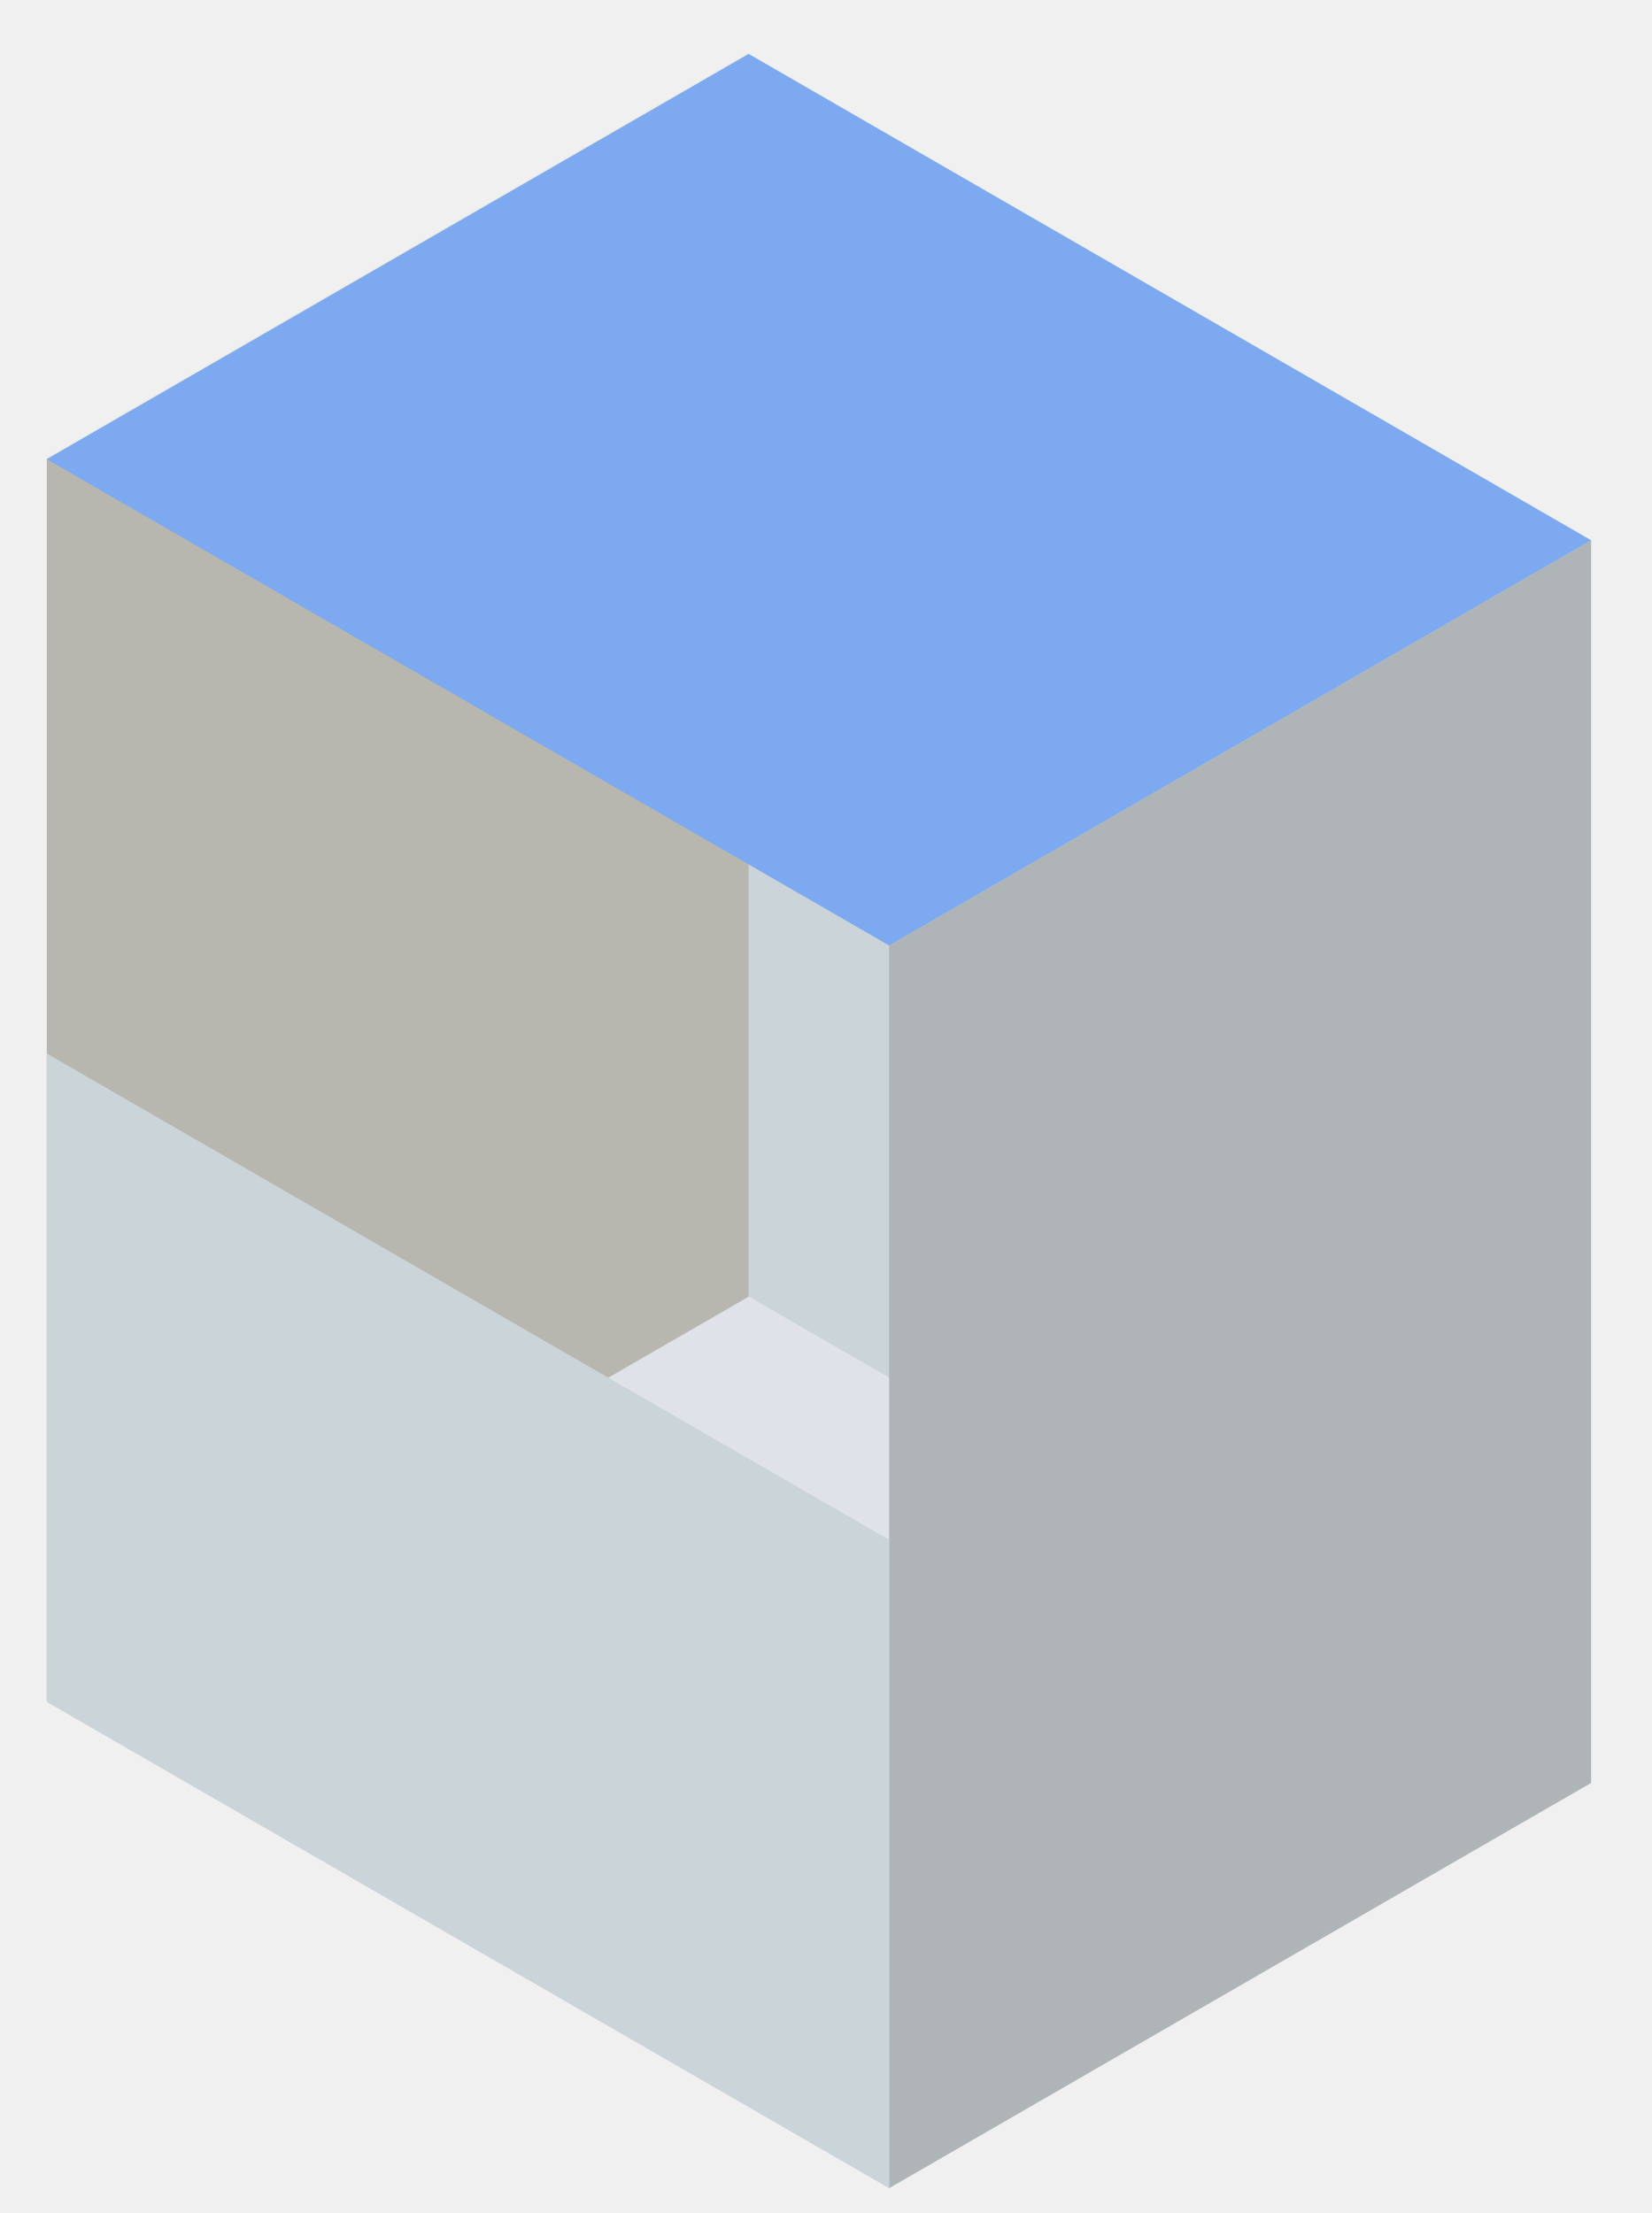
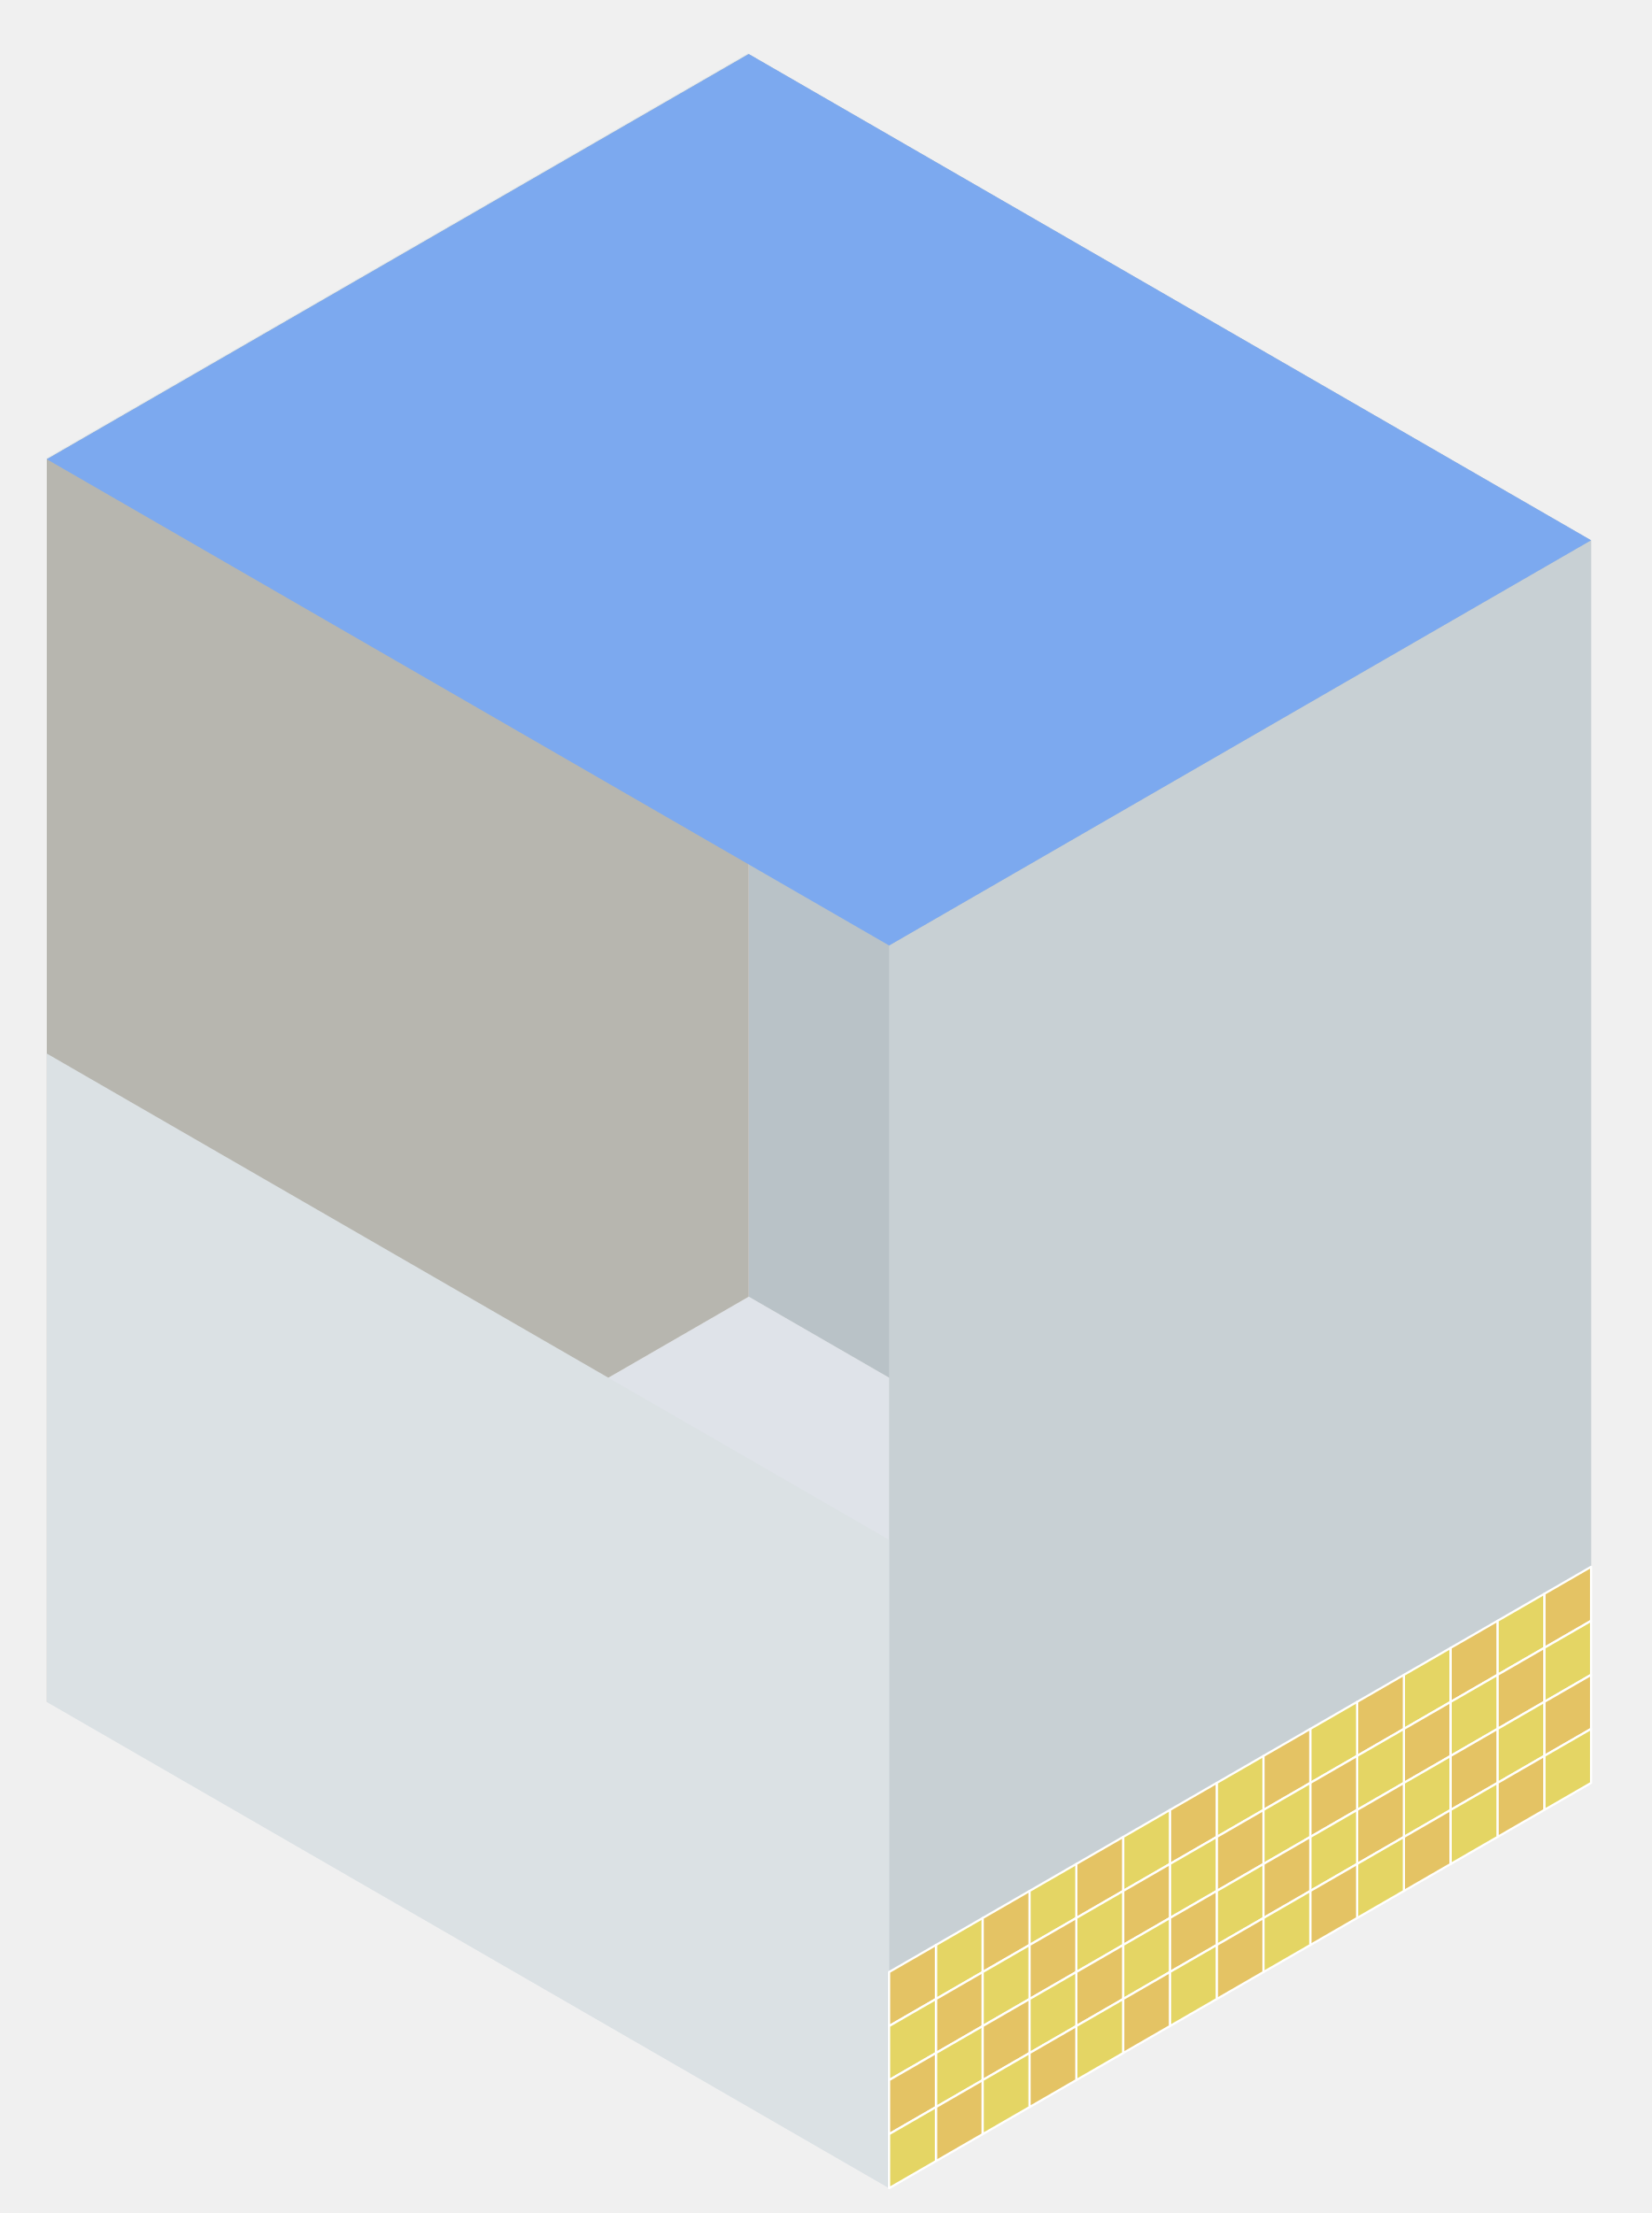
- <svg xmlns="http://www.w3.org/2000/svg" xmlns:ns1="http://vectornator.io" height="100%" style="fill-rule:evenodd;clip-rule:evenodd;stroke-linecap:round;stroke-linejoin:round;" xml:space="preserve" width="100%" version="1.1" viewBox="0 0 764.192 1024">
+ <svg xmlns="http://www.w3.org/2000/svg" height="100%" style="fill-rule:evenodd;clip-rule:evenodd;stroke-linecap:round;stroke-linejoin:round;" xml:space="preserve" width="100%" version="1.1" viewBox="0 0 764.192 1024">
  <defs />
-   <g id="Layer 1" ns1:layerName="Layer 1">
+   <g id="Layer 1" layerName="Layer 1">
+     <path stroke="#f5eeee" shadowColor="#322b2b" shadowOffset="5.815" stroke-width="0.1" fill="#dfe3e9" stroke-linecap="butt" shadowAngle="0.462" stroke-linejoin="round" opacity="1" shadowRadius="19.614" d="M21.651+787.5L346.41+600L736.122+825L411.362+1012.5L21.651+787.5Z" stroke-opacity="0" shadowOpacity="0.549" />
+     <path stroke="#e1e8eb" shadowColor="#797d7f" shadowOffset="0" stroke-width="1" fill="#cbd4d8" stroke-linecap="butt" shadowAngle="0.416" stroke-linejoin="round" opacity="1" shadowRadius="6.828" d="M346.41+25L21.651+212.5" shadowOpacity="1" />
+     <path stroke="#adb1b2" stroke-opacity="0" stroke-width="1" d="M21.651+212.5L411.362+437.5L411.362+712.5L21.651+487.5L21.651+212.5Z" fill="#eadd8d" stroke-linecap="butt" fill-opacity="0" opacity="1" stroke-linejoin="round" />
+     <path stroke="#f5eeee" stroke-opacity="0" stroke-width="1" d="M736.122+250L346.41+25L346.41+600L736.122+825L736.122+250Z" fill="#b9c2c7" stroke-linecap="butt" opacity="1" stroke-linejoin="round" />
+     <path stroke="#f5eeee" shadowColor="#000000" shadowOffset="0" stroke-width="1" fill="#c8d0d4" stroke-linecap="butt" shadowAngle="1.571" stroke-linejoin="round" opacity="1" stroke-dasharray="0,6" shadowRadius="0.33" d="M411.362+437.5L736.122+250L736.122+825L411.362+1012.5L411.362+437.5Z" stroke-opacity="0" shadowOpacity="0" />
+     <path stroke="#f5eeee" shadowColor="#000000" shadowOffset="0" stroke-width="1" fill="#b7b6af" stroke-linecap="butt" shadowAngle="1.571" stroke-linejoin="round" opacity="1" stroke-dasharray="0,6" shadowRadius="0.33" d="M21.651+212.5L346.41+25L346.41+600L21.651+787.5L21.651+212.5Z" stroke-opacity="0" shadowOpacity="0" />
+     <path stroke="#f5eeee" stroke-opacity="0" stroke-width="1" d="M21.651+487.5L341.282+672.039L411.362+712.5L411.362+1012.5L21.651+787.5L21.651+487.5Z" fill="#dbe1e4" stroke-linecap="butt" opacity="1" stroke-linejoin="round" />
+     <path stroke="#f5eeee" shadowColor="#322b2b" shadowOffset="5.815" stroke-width="0.1" fill="#7ca9ef" stroke-linecap="butt" shadowAngle="0.462" stroke-linejoin="round" opacity="1" shadowRadius="19.614" d="M21.651+212.5L346.41+25L736.122+250L411.362+437.5L21.651+212.5Z" stroke-opacity="0" shadowOpacity="0.549" />
    <g opacity="1">
-       <path stroke="#f5eeee" ns1:shadowColor="#322b2b" ns1:shadowOffset="5.81494" stroke-width="0.1" fill="#dfe3e9" stroke-linecap="butt" ns1:shadowAngle="0.46248" stroke-linejoin="round" opacity="1" ns1:shadowRadius="19.614" d="M21.651+787.5L346.41+600L736.122+825L411.362+1012.5L21.651+787.5Z" stroke-opacity="0" ns1:shadowOpacity="0.548547" />
-       <path stroke="#e1e8eb" ns1:shadowColor="#797d7f" ns1:shadowOffset="0" stroke-width="1" fill="#cbd4d8" stroke-linecap="butt" ns1:shadowAngle="0.415828" stroke-linejoin="round" opacity="1" ns1:shadowRadius="6.8282" d="M346.41+25L21.651+212.5" ns1:shadowOpacity="1" />
-       <path stroke="#adb1b2" stroke-opacity="0" stroke-width="1" d="M21.651+212.5L411.362+437.5L411.362+712.5L21.651+487.5L21.651+212.5Z" fill="#eadd8d" stroke-linecap="butt" fill-opacity="0" opacity="1" stroke-linejoin="round" />
-       <path stroke="#f5eeee" stroke-opacity="0" stroke-width="1" d="M736.122+250L346.41+25L346.41+600L736.122+825L736.122+250Z" fill="#cbd4d8" stroke-linecap="butt" opacity="1" stroke-linejoin="round" />
-       <path stroke="#f5eeee" ns1:shadowColor="#000000" ns1:shadowOffset="0" stroke-width="1" fill="#afb4b7" stroke-linecap="butt" ns1:shadowAngle="1.5708" stroke-linejoin="round" opacity="1" stroke-dasharray="0,6" ns1:shadowRadius="0.330396" d="M411.362+437.5L736.122+250L736.122+825L411.362+1012.5L411.362+437.5Z" stroke-opacity="0" ns1:shadowOpacity="0" />
-       <path stroke="#f5eeee" ns1:shadowColor="#000000" ns1:shadowOffset="0" stroke-width="1" fill="#b7b6af" stroke-linecap="butt" ns1:shadowAngle="1.5708" stroke-linejoin="round" opacity="1" stroke-dasharray="0,6" ns1:shadowRadius="0.330396" d="M21.651+212.5L346.41+25L346.41+600L21.651+787.5L21.651+212.5Z" stroke-opacity="0" ns1:shadowOpacity="0" />
-       <path stroke="#f5eeee" stroke-opacity="0" stroke-width="1" d="M21.651+487.5L341.282+672.039L411.362+712.5L411.362+1012.5L21.651+787.5L21.651+487.5Z" fill="#cbd4d8" stroke-linecap="butt" opacity="1" stroke-linejoin="round" />
-       <path stroke="#f5eeee" ns1:shadowColor="#322b2b" ns1:shadowOffset="5.81494" stroke-width="0.1" fill="#7ca9ef" stroke-linecap="butt" ns1:shadowAngle="0.46248" stroke-linejoin="round" opacity="1" ns1:shadowRadius="19.614" d="M21.651+212.5L346.41+25L736.122+250L411.362+437.5L21.651+212.5Z" stroke-opacity="0" ns1:shadowOpacity="0.548547" />
+       <g opacity="1">
+         <path stroke="#ffffff" stroke-width="1" d="M736.122+725L714.471+737.5L714.471+762.5L736.122+750L736.122+725Z" fill="#e4c364" stroke-linecap="butt" opacity="1" stroke-linejoin="round" />
+         <path stroke="#ffffff" stroke-width="1" d="M714.471+737.5L692.82+750L692.82+775L714.471+762.5L714.471+737.5Z" fill="#e4d564" stroke-linecap="butt" opacity="1" stroke-linejoin="round" />
+         <path stroke="#ffffff" stroke-width="1" d="M671.17+762.5L649.519+775L649.519+800L671.17+787.5L671.17+762.5Z" fill="#e4d564" stroke-linecap="butt" opacity="1" stroke-linejoin="round" />
+         <path stroke="#ffffff" stroke-width="1" d="M692.82+750L671.17+762.5L671.17+787.5L692.82+775L692.82+750Z" fill="#e4c364" stroke-linecap="butt" opacity="1" stroke-linejoin="round" />
+         <path stroke="#ffffff" stroke-width="1" d="M649.519+775L627.868+787.5L627.868+812.5L649.519+800L649.519+775Z" fill="#e4c364" stroke-linecap="butt" opacity="1" stroke-linejoin="round" />
+         <path stroke="#ffffff" stroke-width="1" d="M627.868+787.5L606.218+800L606.218+825L627.868+812.5L627.868+787.5Z" fill="#e4d564" stroke-linecap="butt" opacity="1" stroke-linejoin="round" />
+         <path stroke="#ffffff" stroke-width="1" d="M584.567+812.5L562.917+825L562.917+850L584.567+837.5L584.567+812.5Z" fill="#e4d564" stroke-linecap="butt" opacity="1" stroke-linejoin="round" />
+         <path stroke="#ffffff" stroke-width="1" d="M606.218+800L584.567+812.5L584.567+837.5L606.218+825L606.218+800Z" fill="#e4c364" stroke-linecap="butt" opacity="1" stroke-linejoin="round" />
+         <path stroke="#ffffff" stroke-width="1" d="M562.917+825L541.266+837.5L541.266+862.5L562.917+850L562.917+825Z" fill="#e4c364" stroke-linecap="butt" opacity="1" stroke-linejoin="round" />
+         <path stroke="#ffffff" stroke-width="1" d="M541.266+837.5L519.615+850L519.615+875L541.266+862.5L541.266+837.5Z" fill="#e4d564" stroke-linecap="butt" opacity="1" stroke-linejoin="round" />
+         <path stroke="#ffffff" stroke-width="1" d="M454.663+887.5L433.013+900L433.013+925L454.663+912.5L454.663+887.5Z" fill="#e4d564" stroke-linecap="butt" opacity="1" stroke-linejoin="round" />
+         <path stroke="#ffffff" stroke-width="1" d="M519.615+850L497.965+862.5L497.965+887.5L519.615+875L519.615+850Z" fill="#e4c364" stroke-linecap="butt" opacity="1" stroke-linejoin="round" />
+         <path stroke="#ffffff" stroke-width="1" d="M497.965+862.5L476.314+875L476.314+900L497.965+887.5L497.965+862.5Z" fill="#e4d564" stroke-linecap="butt" opacity="1" stroke-linejoin="round" />
+         <path stroke="#ffffff" stroke-width="1" d="M476.314+875L454.663+887.5L454.663+912.5L476.314+900L476.314+875Z" fill="#e4c364" stroke-linecap="butt" opacity="1" stroke-linejoin="round" />
+         <path stroke="#ffffff" stroke-width="1" d="M433.013+900L411.362+912.5L411.362+937.5L433.013+925L433.013+900Z" fill="#e4c364" stroke-linecap="butt" opacity="1" stroke-linejoin="round" />
+       </g>
+       <g opacity="1">
+         <path stroke="#ffffff" stroke-width="1" d="M736.122+750L714.471+762.5L714.471+787.5L736.122+775L736.122+750Z" fill="#e4d564" stroke-linecap="butt" opacity="1" stroke-linejoin="round" />
+         <path stroke="#ffffff" stroke-width="1" d="M714.471+762.5L692.82+775L692.82+800L714.471+787.5L714.471+762.5Z" fill="#e4c364" stroke-linecap="butt" opacity="1" stroke-linejoin="round" />
+         <path stroke="#ffffff" stroke-width="1" d="M671.17+787.5L649.519+800L649.519+825L671.17+812.5L671.17+787.5Z" fill="#e4c364" stroke-linecap="butt" opacity="1" stroke-linejoin="round" />
+         <path stroke="#ffffff" stroke-width="1" d="M692.82+775L671.17+787.5L671.17+812.5L692.82+800L692.82+775Z" fill="#e4d564" stroke-linecap="butt" opacity="1" stroke-linejoin="round" />
+         <path stroke="#ffffff" stroke-width="1" d="M649.519+800L627.868+812.5L627.868+837.5L649.519+825L649.519+800Z" fill="#e4d564" stroke-linecap="butt" opacity="1" stroke-linejoin="round" />
+         <path stroke="#ffffff" stroke-width="1" d="M627.868+812.5L606.218+825L606.218+850L627.868+837.5L627.868+812.5Z" fill="#e4c364" stroke-linecap="butt" opacity="1" stroke-linejoin="round" />
+         <path stroke="#ffffff" stroke-width="1" d="M584.567+837.5L562.917+850L562.917+875L584.567+862.5L584.567+837.5Z" fill="#e4c364" stroke-linecap="butt" opacity="1" stroke-linejoin="round" />
+         <path stroke="#ffffff" stroke-width="1" d="M606.218+825L584.567+837.5L584.567+862.5L606.218+850L606.218+825Z" fill="#e4d564" stroke-linecap="butt" opacity="1" stroke-linejoin="round" />
+         <path stroke="#ffffff" stroke-width="1" d="M562.917+850L541.266+862.5L541.266+887.5L562.917+875L562.917+850Z" fill="#e4d564" stroke-linecap="butt" opacity="1" stroke-linejoin="round" />
+         <path stroke="#ffffff" stroke-width="1" d="M541.266+862.5L519.615+875L519.615+900L541.266+887.5L541.266+862.5Z" fill="#e4c364" stroke-linecap="butt" opacity="1" stroke-linejoin="round" />
+         <path stroke="#ffffff" stroke-width="1" d="M454.663+912.5L433.013+925L433.013+950L454.663+937.5L454.663+912.5Z" fill="#e4c364" stroke-linecap="butt" opacity="1" stroke-linejoin="round" />
+         <path stroke="#ffffff" stroke-width="1" d="M519.615+875L497.965+887.5L497.965+912.5L519.615+900L519.615+875Z" fill="#e4d564" stroke-linecap="butt" opacity="1" stroke-linejoin="round" />
+         <path stroke="#ffffff" stroke-width="1" d="M497.965+887.5L476.314+900L476.314+925L497.965+912.5L497.965+887.5Z" fill="#e4c364" stroke-linecap="butt" opacity="1" stroke-linejoin="round" />
+         <path stroke="#ffffff" stroke-width="1" d="M476.314+900L454.663+912.5L454.663+937.5L476.314+925L476.314+900Z" fill="#e4d564" stroke-linecap="butt" opacity="1" stroke-linejoin="round" />
+         <path stroke="#ffffff" stroke-width="1" d="M433.013+925L411.362+937.5L411.362+962.5L433.013+950L433.013+925Z" fill="#e4d564" stroke-linecap="butt" opacity="1" stroke-linejoin="round" />
+       </g>
+     </g>
+     <g opacity="1">
+       <g opacity="1">
+         <path stroke="#ffffff" stroke-width="1" d="M736.122+775L714.471+787.5L714.471+812.5L736.122+800L736.122+775Z" fill="#e4c364" stroke-linecap="butt" opacity="1" stroke-linejoin="round" />
+         <path stroke="#ffffff" stroke-width="1" d="M714.471+787.5L692.82+800L692.82+825L714.471+812.5L714.471+787.5Z" fill="#e4d564" stroke-linecap="butt" opacity="1" stroke-linejoin="round" />
+         <path stroke="#ffffff" stroke-width="1" d="M671.17+812.5L649.519+825L649.519+850L671.17+837.5L671.17+812.5Z" fill="#e4d564" stroke-linecap="butt" opacity="1" stroke-linejoin="round" />
+         <path stroke="#ffffff" stroke-width="1" d="M692.82+800L671.17+812.5L671.17+837.5L692.82+825L692.82+800Z" fill="#e4c364" stroke-linecap="butt" opacity="1" stroke-linejoin="round" />
+         <path stroke="#ffffff" stroke-width="1" d="M649.519+825L627.868+837.5L627.868+862.5L649.519+850L649.519+825Z" fill="#e4c364" stroke-linecap="butt" opacity="1" stroke-linejoin="round" />
+         <path stroke="#ffffff" stroke-width="1" d="M627.868+837.5L606.218+850L606.218+875L627.868+862.5L627.868+837.5Z" fill="#e4d564" stroke-linecap="butt" opacity="1" stroke-linejoin="round" />
+         <path stroke="#ffffff" stroke-width="1" d="M584.567+862.5L562.917+875L562.917+900L584.567+887.5L584.567+862.5Z" fill="#e4d564" stroke-linecap="butt" opacity="1" stroke-linejoin="round" />
+         <path stroke="#ffffff" stroke-width="1" d="M606.218+850L584.567+862.5L584.567+887.5L606.218+875L606.218+850Z" fill="#e4c364" stroke-linecap="butt" opacity="1" stroke-linejoin="round" />
+         <path stroke="#ffffff" stroke-width="1" d="M562.917+875L541.266+887.5L541.266+912.5L562.917+900L562.917+875Z" fill="#e4c364" stroke-linecap="butt" opacity="1" stroke-linejoin="round" />
+         <path stroke="#ffffff" stroke-width="1" d="M541.266+887.5L519.615+900L519.615+925L541.266+912.5L541.266+887.5Z" fill="#e4d564" stroke-linecap="butt" opacity="1" stroke-linejoin="round" />
+         <path stroke="#ffffff" stroke-width="1" d="M454.663+937.5L433.013+950L433.013+975L454.663+962.5L454.663+937.5Z" fill="#e4d564" stroke-linecap="butt" opacity="1" stroke-linejoin="round" />
+         <path stroke="#ffffff" stroke-width="1" d="M519.615+900L497.965+912.5L497.965+937.5L519.615+925L519.615+900Z" fill="#e4c364" stroke-linecap="butt" opacity="1" stroke-linejoin="round" />
+         <path stroke="#ffffff" stroke-width="1" d="M497.965+912.5L476.314+925L476.314+950L497.965+937.5L497.965+912.5Z" fill="#e4d564" stroke-linecap="butt" opacity="1" stroke-linejoin="round" />
+         <path stroke="#ffffff" stroke-width="1" d="M476.314+925L454.663+937.5L454.663+962.5L476.314+950L476.314+925Z" fill="#e4c364" stroke-linecap="butt" opacity="1" stroke-linejoin="round" />
+         <path stroke="#ffffff" stroke-width="1" d="M433.013+950L411.362+962.5L411.362+987.5L433.013+975L433.013+950Z" fill="#e4c364" stroke-linecap="butt" opacity="1" stroke-linejoin="round" />
+       </g>
+       <g opacity="1">
+         <path stroke="#ffffff" stroke-width="1" d="M736.122+800L714.471+812.5L714.471+837.5L736.122+825L736.122+800Z" fill="#e4d564" stroke-linecap="butt" opacity="1" stroke-linejoin="round" />
+         <path stroke="#ffffff" stroke-width="1" d="M714.471+812.5L692.82+825L692.82+850L714.471+837.5L714.471+812.5Z" fill="#e4c364" stroke-linecap="butt" opacity="1" stroke-linejoin="round" />
+         <path stroke="#ffffff" stroke-width="1" d="M671.17+837.5L649.519+850L649.519+875L671.17+862.5L671.17+837.5Z" fill="#e4c364" stroke-linecap="butt" opacity="1" stroke-linejoin="round" />
+         <path stroke="#ffffff" stroke-width="1" d="M692.82+825L671.17+837.5L671.17+862.5L692.82+850L692.82+825Z" fill="#e4d564" stroke-linecap="butt" opacity="1" stroke-linejoin="round" />
+         <path stroke="#ffffff" stroke-width="1" d="M649.519+850L627.868+862.5L627.868+887.5L649.519+875L649.519+850Z" fill="#e4d564" stroke-linecap="butt" opacity="1" stroke-linejoin="round" />
+         <path stroke="#ffffff" stroke-width="1" d="M627.868+862.5L606.218+875L606.218+900L627.868+887.5L627.868+862.5Z" fill="#e4c364" stroke-linecap="butt" opacity="1" stroke-linejoin="round" />
+         <path stroke="#ffffff" stroke-width="1" d="M584.567+887.5L562.917+900L562.917+925L584.567+912.5L584.567+887.5Z" fill="#e4c364" stroke-linecap="butt" opacity="1" stroke-linejoin="round" />
+         <path stroke="#ffffff" stroke-width="1" d="M606.218+875L584.567+887.5L584.567+912.5L606.218+900L606.218+875Z" fill="#e4d564" stroke-linecap="butt" opacity="1" stroke-linejoin="round" />
+         <path stroke="#ffffff" stroke-width="1" d="M562.917+900L541.266+912.5L541.266+937.5L562.917+925L562.917+900Z" fill="#e4d564" stroke-linecap="butt" opacity="1" stroke-linejoin="round" />
+         <path stroke="#ffffff" stroke-width="1" d="M541.266+912.5L519.615+925L519.615+950L541.266+937.5L541.266+912.5Z" fill="#e4c364" stroke-linecap="butt" opacity="1" stroke-linejoin="round" />
+         <path stroke="#ffffff" stroke-width="1" d="M454.663+962.5L433.013+975L433.013+1000L454.663+987.5L454.663+962.5Z" fill="#e4c364" stroke-linecap="butt" opacity="1" stroke-linejoin="round" />
+         <path stroke="#ffffff" stroke-width="1" d="M519.615+925L497.965+937.5L497.965+962.5L519.615+950L519.615+925Z" fill="#e4d564" stroke-linecap="butt" opacity="1" stroke-linejoin="round" />
+         <path stroke="#ffffff" stroke-width="1" d="M497.965+937.5L476.314+950L476.314+975L497.965+962.5L497.965+937.5Z" fill="#e4c364" stroke-linecap="butt" opacity="1" stroke-linejoin="round" />
+         <path stroke="#ffffff" stroke-width="1" d="M476.314+950L454.663+962.5L454.663+987.5L476.314+975L476.314+950Z" fill="#e4d564" stroke-linecap="butt" opacity="1" stroke-linejoin="round" />
+         <path stroke="#ffffff" stroke-width="1" d="M433.013+975L411.362+987.5L411.362+1012.5L433.013+1000L433.013+975Z" fill="#e4d564" stroke-linecap="butt" opacity="1" stroke-linejoin="round" />
+       </g>
    </g>
  </g>
</svg>
